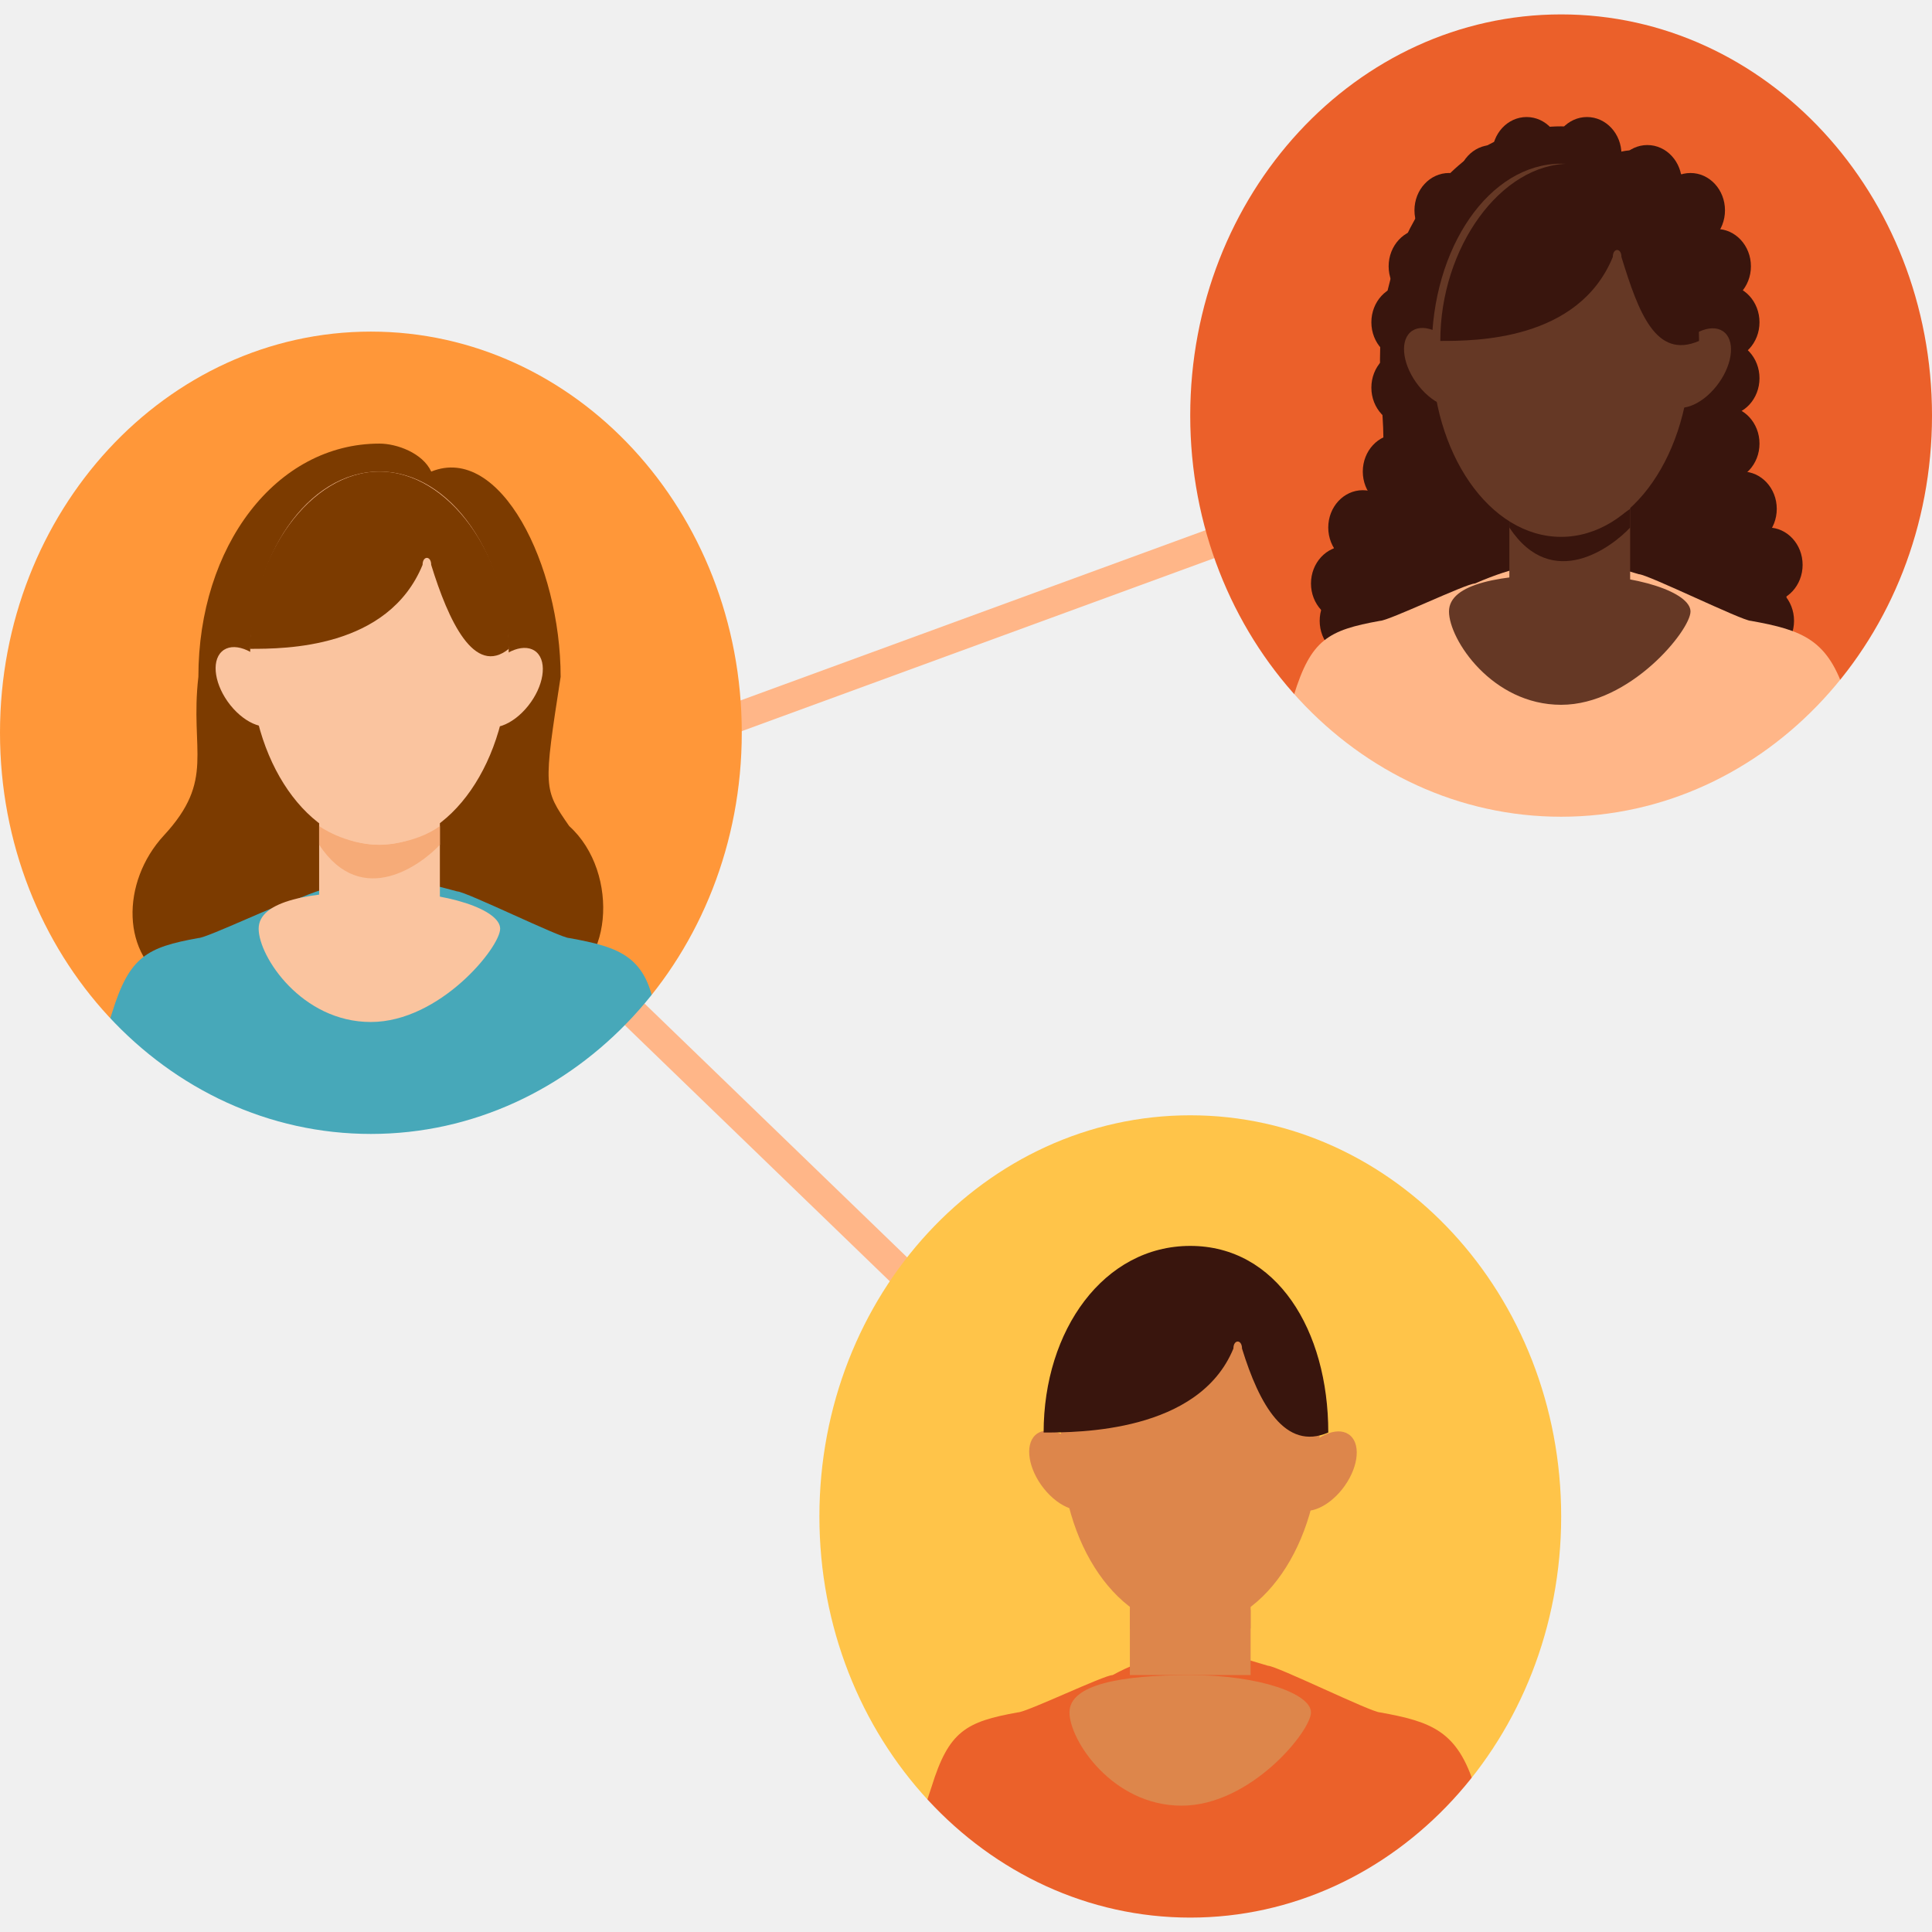
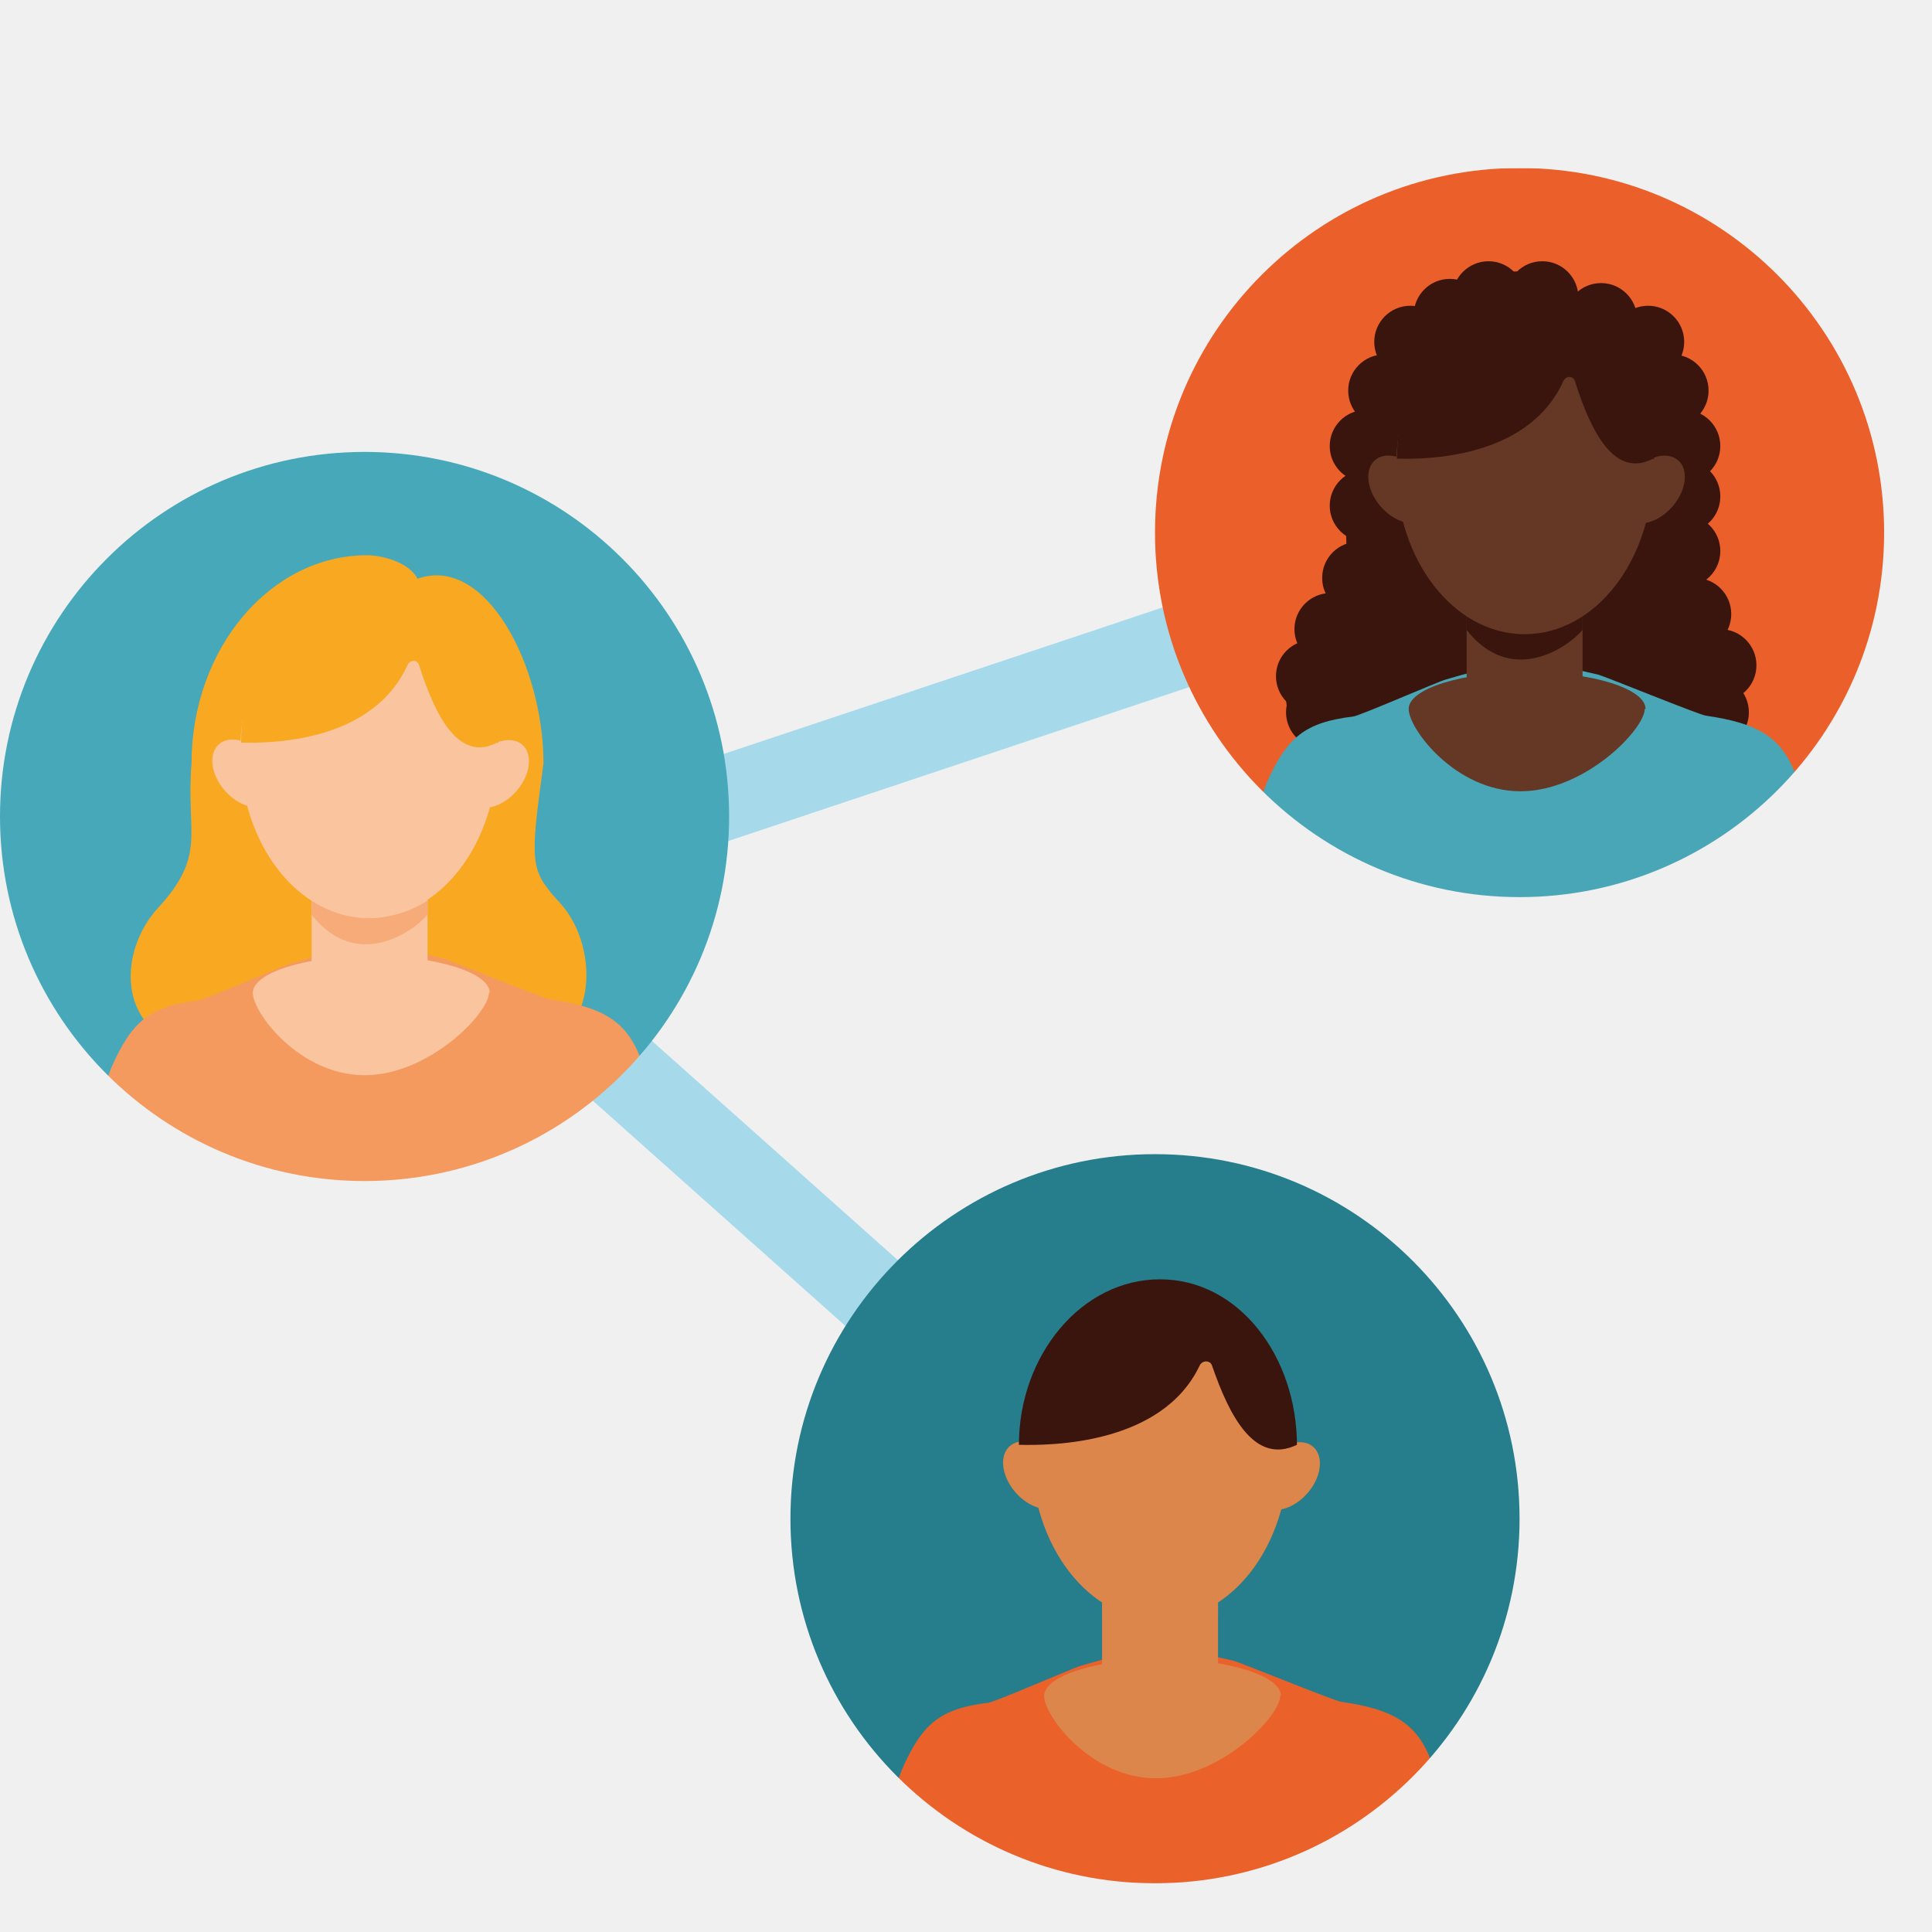
- <svg xmlns="http://www.w3.org/2000/svg" width="66" height="66" viewBox="0 0 66 66" fill="none">
-   <path d="M53.331 14.197L15.027 28.22L42.724 54.991" stroke="#FFB688" stroke-miterlimit="10" />
-   <mask id="mask0_5198_22568" style="mask-type:luminance" maskUnits="userSpaceOnUse" x="0" y="11" width="26" height="28">
-     <path d="M12.67 38.737C19.667 38.737 25.34 32.601 25.34 25.032C25.34 17.464 19.667 11.328 12.67 11.328C5.672 11.328 0 17.464 0 25.032C0 32.601 5.672 38.737 12.67 38.737Z" fill="white" />
+ <svg xmlns="http://www.w3.org/2000/svg" width="23" height="23" viewBox="0 0 23 23" fill="none">
+   <mask id="mask0_1780_1056" style="mask-type:alpha" maskUnits="userSpaceOnUse" x="1" y="0" width="20" height="20">
+     <rect x="1" width="20" height="20" fill="#D9D9D9" />
  </mask>
-   <g mask="url(#mask0_5198_22568)">
-     <path d="M28.58 10.691H-2.652V40.968H28.58V10.691Z" fill="#FF9739" />
-     <path d="M18.857 33.639H5.893C4.125 32.683 4.125 30.133 5.598 28.54C7.366 26.628 6.482 25.672 6.777 23.122C6.777 18.66 9.428 15.154 12.964 15.154C13.553 15.154 14.437 15.473 14.732 16.11C17.089 15.154 19.152 19.297 19.152 23.122C18.562 26.946 18.562 26.946 19.446 28.221C21.214 29.815 20.919 33.32 18.857 33.639Z" fill="#7C3B00" />
-     <path d="M26.812 45.749C26.222 45.111 25.633 43.837 25.338 42.562L22.392 34.594C22.097 32.682 21.213 32.363 19.445 32.045C19.151 32.045 15.91 30.451 15.615 30.451C13.258 29.814 13.847 30.132 12.963 30.132C12.079 30.132 11.49 30.132 10.017 30.77C9.722 30.77 7.07 32.045 6.776 32.045C5.008 32.363 4.419 32.682 3.829 34.594L1.178 42.562C0.883 43.518 0.294 44.793 -0.296 45.749L-5.305 53.079L-3.537 54.673L3.535 49.573C5.008 47.98 6.186 46.068 6.481 44.155L7.365 40.65L18.856 40.968L20.035 44.474C20.624 46.386 21.803 48.298 23.276 49.892L30.347 54.991L32.115 53.398L26.812 45.749Z" fill="#47A8B9" />
-     <path d="M18.854 52.123H7.657C6.479 52.123 5.89 52.123 5.89 51.167C7.068 46.068 6.184 40.331 4.711 34.276C4.711 33.001 5.595 32.363 6.773 32.363H19.738C20.916 32.363 21.8 33.319 21.8 34.276C20.622 40.968 19.149 47.024 20.916 51.167C20.916 52.123 20.032 52.123 18.854 52.123Z" fill="#47A8B9" />
-     <path d="M17.086 31.726C17.086 32.363 15.024 34.913 12.666 34.913C10.309 34.913 8.836 32.682 8.836 31.726C8.836 30.77 10.604 30.451 12.961 30.451C15.318 30.451 17.086 31.089 17.086 31.726Z" fill="#FAC49F" />
-     <path d="M15.027 27.264H10.902V30.769H15.027V27.264Z" fill="#FAC49F" />
-     <path d="M10.902 28.221C10.902 28.221 11.786 28.858 12.965 28.858C12.965 28.858 14.143 28.858 15.027 28.221V28.858C14.438 29.495 12.376 31.089 10.902 28.858V28.221Z" fill="#F6AB78" />
-     <path d="M12.963 28.858C15.404 28.858 17.382 26.004 17.382 22.483C17.382 18.963 15.404 16.109 12.963 16.109C10.522 16.109 8.543 18.963 8.543 22.483C8.543 26.004 10.522 28.858 12.963 28.858Z" fill="#FAC49F" />
-     <path d="M18.039 24.117C18.572 23.452 18.704 22.632 18.335 22.286C17.966 21.941 17.235 22.2 16.703 22.866C16.17 23.531 16.038 24.351 16.407 24.696C16.776 25.042 17.507 24.782 18.039 24.117Z" fill="#FAC49F" />
-     <path d="M9.503 24.669C9.872 24.323 9.74 23.503 9.207 22.838C8.675 22.173 7.944 21.913 7.575 22.259C7.205 22.605 7.338 23.424 7.87 24.09C8.403 24.755 9.134 25.014 9.503 24.669Z" fill="#FAC49F" />
-     <path d="M17.382 22.165C16.204 23.121 15.32 21.209 14.73 19.296C14.73 18.978 14.436 18.978 14.436 19.296C13.257 22.165 9.722 22.165 8.543 22.165C8.543 18.978 10.605 16.109 12.963 16.109C15.32 16.109 17.382 18.978 17.382 22.165Z" fill="#7C3B00" />
+   <g mask="url(#mask0_1780_1056)">
+ </g>
+   <g clip-path="url(#clip0_1780_1056)">
+     <path d="M18.09 6.34L5.09 10.68L14.5 19.07" stroke="#A6DAEA" stroke-miterlimit="10" />
+     <mask id="mask1_1780_1056" style="mask-type:luminance" maskUnits="userSpaceOnUse" x="0" y="5" width="9" height="10">
+       <path d="M4.34 14.06C6.737 14.06 8.68 12.117 8.68 9.72C8.68 7.323 6.737 5.38 4.34 5.38C1.943 5.38 0 7.323 0 9.72C0 12.117 1.943 14.06 4.34 14.06Z" fill="white" />
+     </mask>
+     <g mask="url(#mask1_1780_1056)">
+       <path d="M9.71 5.24H-0.85V14.73H9.71V5.24Z" fill="#47A8B9" />
+       <path d="M6.39 12.45L2.02 12.4C1.39 12.07 1.46 11.27 1.88 10.81C2.47 10.17 2.21 9.92 2.28 9.09C2.28 7.72 3.22 6.61 4.37 6.61C4.54 6.61 4.87 6.69 4.97 6.89C5.78 6.6 6.47 7.92 6.47 9.09C6.31 10.26 6.31 10.35 6.63 10.71C7.16 11.24 7.1 12.35 6.38 12.44L6.39 12.45Z" fill="#F8A921" />
+       <path d="M9.15 16.17C8.95 15.92 8.74 15.55 8.63 15.21L7.66 12.71C7.5 12.15 7.17 11.99 6.56 11.9C6.5 11.9 5.33 11.42 5.27 11.41C4.53 11.24 4.74 11.29 4.41 11.29C4.12 11.29 3.94 11.33 3.46 11.47C3.38 11.49 2.44 11.9 2.36 11.91C1.78 11.98 1.57 12.16 1.33 12.7L0.38 15.21C0.28 15.55 0.07 15.92 -0.14 16.17L-1.86 18.51L-1.28 19.01L1.09 17.4C1.58 16.93 1.94 16.33 2.14 15.68L2.49 14.53L6.41 14.62L6.82 15.68C7.02 16.33 7.44 16.93 7.93 17.4L10.3 19.01L10.88 18.51L9.16 16.17H9.15Z" fill="#F49A5F" />
+       <path d="M6.37 18.2H2.56C2.18 18.2 1.97 18.22 1.97 17.87C2.37 16.24 2.04 14.48 1.6 12.61C1.6 12.26 1.91 11.98 2.3 11.98H6.67C7.05 11.98 7.37 12.26 7.37 12.61C6.94 14.69 6.45 16.58 7.1 17.87C7.1 18.22 6.76 18.2 6.37 18.2Z" fill="#F49A5F" />
+       <path d="M5.82 11.82C5.82 12.06 5.11 12.8 4.34 12.8C3.57 12.8 3.01 12.06 3.01 11.82C3.01 11.58 3.64 11.38 4.42 11.38C5.2 11.38 5.83 11.58 5.83 11.82H5.82Z" fill="#FAC49F" />
+       <path d="M5.09 10.37H3.71V11.49H5.09V10.37Z" fill="#FAC49F" />
+       <path d="M3.71 10.72C3.71 10.72 4.06 10.93 4.4 10.93C4.4 10.93 4.78 10.93 5.09 10.72V10.89C4.89 11.12 4.23 11.55 3.71 10.89V10.73V10.72Z" fill="#F6AB78" />
+       <path d="M4.39 10.93C5.235 10.93 5.92 10.043 5.92 8.95C5.92 7.856 5.235 6.97 4.39 6.97C3.545 6.97 2.86 7.856 2.86 8.95C2.86 10.043 3.545 10.93 4.39 10.93Z" fill="#FAC49F" />
+       <path d="M6.15 9.416C6.316 9.224 6.346 8.977 6.217 8.865C6.087 8.753 5.848 8.818 5.681 9.01C5.515 9.202 5.485 9.448 5.615 9.561C5.744 9.673 5.984 9.608 6.15 9.416Z" fill="#FAC49F" />
+       <path d="M3.21 9.555C3.339 9.443 3.31 9.196 3.143 9.004C2.977 8.812 2.737 8.747 2.608 8.859C2.478 8.971 2.508 9.218 2.675 9.41C2.841 9.602 3.081 9.667 3.21 9.555Z" fill="#FAC49F" />
+       <path d="M5.92 8.84C5.46 9.08 5.18 8.52 4.99 7.92C4.97 7.85 4.88 7.85 4.85 7.92C4.43 8.84 3.22 8.85 2.87 8.84C2.87 7.8 3.56 6.91 4.42 6.91C5.28 6.91 5.93 7.81 5.93 8.85L5.92 8.84Z" fill="#F8A921" />
+     </g>
+     <mask id="mask2_1780_1056" style="mask-type:luminance" maskUnits="userSpaceOnUse" x="9" y="13" width="10" height="10">
+       <path d="M13.75 22.42C16.147 22.42 18.09 20.477 18.09 18.08C18.09 15.683 16.147 13.74 13.75 13.74C11.353 13.74 9.41 15.683 9.41 18.08C9.41 20.477 11.353 22.42 13.75 22.42Z" fill="white" />
+     </mask>
+     <g mask="url(#mask2_1780_1056)">
+       <path d="M19.13 13.61H8.57V23.1H19.13V13.61Z" fill="#267D8C" />
+       <path d="M18.56 24.53C18.36 24.28 18.15 23.91 18.04 23.57L17.07 21.07C16.91 20.51 16.58 20.35 15.97 20.26C15.91 20.26 14.74 19.78 14.68 19.77C13.94 19.6 14.15 19.65 13.82 19.65C13.53 19.65 13.35 19.69 12.87 19.83C12.79 19.85 11.85 20.26 11.77 20.27C11.19 20.34 10.98 20.52 10.74 21.06L9.79 23.57C9.69 23.91 9.48 24.28 9.27 24.53L7.55 26.87L8.13 27.37L10.5 25.76C10.99 25.29 11.35 24.69 11.55 24.04L11.9 22.89L15.82 22.98L16.23 24.04C16.43 24.69 16.85 25.29 17.34 25.76L19.71 27.37L20.29 26.87L18.57 24.53H18.56Z" fill="#EB612A" />
+       <path d="M15.78 26.57H11.97C11.59 26.57 11.38 26.59 11.38 26.24C11.78 24.61 11.45 22.85 11.01 20.98C11.01 20.63 11.32 20.35 11.71 20.35H16.08C16.46 20.35 16.78 20.63 16.78 20.98C16.35 23.06 15.86 24.95 16.51 26.24C16.51 26.59 16.17 26.57 15.78 26.57Z" fill="#EB612A" />
+       <path d="M15.24 20.19C15.24 20.43 14.53 21.17 13.76 21.17C12.99 21.17 12.43 20.43 12.43 20.19C12.43 19.95 13.06 19.75 13.84 19.75C14.62 19.75 15.25 19.95 15.25 20.19H15.24Z" fill="#DD864B" />
+       <path d="M14.5 18.73H13.12V19.85H14.5V18.73Z" fill="#DD864B" />
+       <path d="M13.12 19.08C13.12 19.08 13.47 19.29 13.81 19.29C13.81 19.29 14.19 19.29 14.5 19.08V19.25C14.3 19.48 13.64 19.91 13.12 19.25V19.09V19.08Z" fill="#DD864B" />
+       <path d="M13.81 19.29C14.655 19.29 15.34 18.404 15.34 17.31C15.34 16.216 14.655 15.33 13.81 15.33C12.965 15.33 12.28 16.216 12.28 17.31C12.28 18.404 12.965 19.29 13.81 19.29Z" fill="#DD864B" />
+       <path d="M15.566 17.775C15.733 17.583 15.762 17.336 15.633 17.224C15.504 17.112 15.264 17.177 15.098 17.369C14.931 17.561 14.901 17.808 15.031 17.92C15.16 18.032 15.4 17.967 15.566 17.775Z" fill="#DD864B" />
+       <path d="M12.624 17.91C12.753 17.798 12.723 17.552 12.557 17.36C12.391 17.168 12.151 17.103 12.022 17.215C11.892 17.327 11.922 17.573 12.088 17.765C12.255 17.957 12.494 18.022 12.624 17.91Z" fill="#DD864B" />
+       <path d="M15.44 17.2C14.94 17.44 14.64 16.87 14.43 16.26C14.41 16.19 14.31 16.19 14.28 16.26C13.83 17.2 12.51 17.21 12.13 17.2C12.13 16.14 12.87 15.23 13.81 15.23C14.75 15.23 15.44 16.15 15.44 17.21V17.2Z" fill="#39150D" />
+     </g>
+     <mask id="mask3_1780_1056" style="mask-type:luminance" maskUnits="userSpaceOnUse" x="13" y="2" width="10" height="9">
+       <path d="M18.09 10.68C20.487 10.68 22.43 8.737 22.43 6.34C22.43 3.943 20.487 2 18.09 2C15.693 2 13.75 3.943 13.75 6.34C13.75 8.737 15.693 10.68 18.09 10.68Z" fill="white" />
+     </mask>
+     <g mask="url(#mask3_1780_1056)">
+       <path d="M23.47 1.86H12.91V11.35H23.47V1.86Z" fill="#EB602A" />
+       <path d="M15.84 7.92C16.078 7.92 16.27 7.727 16.27 7.49C16.27 7.252 16.078 7.06 15.84 7.06C15.603 7.06 15.41 7.252 15.41 7.49C15.41 7.727 15.603 7.92 15.84 7.92Z" fill="#39150D" />
+       <path d="M15.62 8.48C15.857 8.48 16.05 8.287 16.05 8.05C16.05 7.813 15.857 7.62 15.62 7.62C15.383 7.62 15.19 7.813 15.19 8.05C15.19 8.287 15.383 8.48 15.62 8.48Z" fill="#39150D" />
+       <path d="M15.74 8.91C15.977 8.91 16.17 8.717 16.17 8.48C16.17 8.242 15.977 8.05 15.74 8.05C15.503 8.05 15.31 8.242 15.31 8.48C15.31 8.717 15.503 8.91 15.74 8.91Z" fill="#39150D" />
+       <path d="M16.17 7.31C16.407 7.31 16.6 7.117 16.6 6.88C16.6 6.642 16.407 6.45 16.17 6.45C15.932 6.45 15.74 6.642 15.74 6.88C15.74 7.117 15.932 7.31 16.17 7.31Z" fill="#39150D" />
+       <path d="M16.26 6.45C16.497 6.45 16.69 6.257 16.69 6.02C16.69 5.782 16.497 5.59 16.26 5.59C16.023 5.59 15.83 5.782 15.83 6.02C15.83 6.257 16.023 6.45 16.26 6.45Z" fill="#39150D" />
+       <path d="M16.26 5.74C16.497 5.74 16.69 5.547 16.69 5.31C16.69 5.073 16.497 4.88 16.26 4.88C16.023 4.88 15.83 5.073 15.83 5.31C15.83 5.547 16.023 5.74 16.26 5.74Z" fill="#39150D" />
+       <path d="M16.48 5.08C16.718 5.08 16.91 4.887 16.91 4.65C16.91 4.412 16.718 4.22 16.48 4.22C16.243 4.22 16.05 4.412 16.05 4.65C16.05 4.887 16.243 5.08 16.48 5.08Z" fill="#39150D" />
+       <path d="M16.79 4.5C17.027 4.5 17.22 4.308 17.22 4.07C17.22 3.833 17.027 3.64 16.79 3.64C16.552 3.64 16.36 3.833 16.36 4.07C16.36 4.308 16.552 4.5 16.79 4.5Z" fill="#39150D" />
+       <path d="M17.26 4.18C17.497 4.18 17.69 3.987 17.69 3.75C17.69 3.512 17.497 3.32 17.26 3.32C17.023 3.32 16.83 3.512 16.83 3.75C16.83 3.987 17.023 4.18 17.26 4.18Z" fill="#39150D" />
+       <path d="M17.72 3.97C17.957 3.97 18.15 3.777 18.15 3.54C18.15 3.303 17.957 3.11 17.72 3.11C17.483 3.11 17.29 3.303 17.29 3.54C17.29 3.777 17.483 3.97 17.72 3.97Z" fill="#39150D" />
+       <path d="M18.36 3.97C18.598 3.97 18.79 3.777 18.79 3.54C18.79 3.303 18.598 3.11 18.36 3.11C18.123 3.11 17.93 3.303 17.93 3.54C17.93 3.777 18.123 3.97 18.36 3.97Z" fill="#39150D" />
+       <path d="M19.06 4.23C19.297 4.23 19.49 4.037 19.49 3.8C19.49 3.563 19.297 3.37 19.06 3.37C18.823 3.37 18.63 3.563 18.63 3.8C18.63 4.037 18.823 4.23 19.06 4.23Z" fill="#39150D" />
+       <path d="M19.62 4.5C19.858 4.5 20.05 4.308 20.05 4.07C20.05 3.833 19.858 3.64 19.62 3.64C19.383 3.64 19.19 3.833 19.19 4.07C19.19 4.308 19.383 4.5 19.62 4.5Z" fill="#39150D" />
+       <path d="M19.91 5.08C20.148 5.08 20.34 4.887 20.34 4.65C20.34 4.412 20.148 4.22 19.91 4.22C19.672 4.22 19.48 4.412 19.48 4.65C19.48 4.887 19.672 5.08 19.91 5.08Z" fill="#39150D" />
+       <path d="M20.05 5.74C20.288 5.74 20.48 5.547 20.48 5.31C20.48 5.073 20.288 4.88 20.05 4.88C19.812 4.88 19.62 5.073 19.62 5.31C19.62 5.547 19.812 5.74 20.05 5.74Z" fill="#39150D" />
+       <path d="M20.05 6.34C20.288 6.34 20.48 6.147 20.48 5.91C20.48 5.673 20.288 5.48 20.05 5.48C19.812 5.48 19.62 5.673 19.62 5.91C19.62 6.147 19.812 6.34 20.05 6.34Z" fill="#39150D" />
+       <path d="M20.05 6.99C20.288 6.99 20.48 6.797 20.48 6.56C20.48 6.323 20.288 6.13 20.05 6.13C19.812 6.13 19.62 6.323 19.62 6.56C19.62 6.797 19.812 6.99 20.05 6.99Z" fill="#39150D" />
+       <path d="M20.18 7.74C20.418 7.74 20.61 7.547 20.61 7.31C20.61 7.073 20.418 6.88 20.18 6.88C19.942 6.88 19.75 7.073 19.75 7.31C19.75 7.547 19.942 7.74 20.18 7.74Z" fill="#39150D" />
+       <path d="M20.48 8.35C20.718 8.35 20.91 8.157 20.91 7.92C20.91 7.683 20.718 7.49 20.48 7.49C20.243 7.49 20.05 7.683 20.05 7.92C20.05 8.157 20.243 8.35 20.48 8.35Z" fill="#39150D" />
+       <path d="M20.39 8.91C20.627 8.91 20.82 8.717 20.82 8.48C20.82 8.242 20.627 8.05 20.39 8.05C20.152 8.05 19.96 8.242 19.96 8.48C19.96 8.717 20.152 8.91 20.39 8.91Z" fill="#39150D" />
+       <path d="M20.14 9.07L15.77 9.02C15.14 8.69 15.21 7.89 15.63 7.43C16.22 6.79 15.96 6.54 16.03 5.71C16.03 4.34 16.97 3.23 18.12 3.23C18.29 3.23 18.62 3.31 18.72 3.51C19.53 3.22 20.22 4.54 20.22 5.71C20.06 6.88 20.06 6.97 20.38 7.33C20.91 7.86 20.85 8.97 20.13 9.06L20.14 9.07Z" fill="#39150D" />
+       <path d="M22.9 12.79C22.7 12.54 22.49 12.17 22.38 11.83L21.41 9.33C21.25 8.77 20.92 8.61 20.31 8.52C20.25 8.52 19.08 8.04 19.02 8.03C18.28 7.86 18.49 7.91 18.16 7.91C17.87 7.91 17.69 7.95 17.21 8.09C17.13 8.11 16.19 8.52 16.11 8.53C15.53 8.6 15.32 8.78 15.08 9.32L14.13 11.83C14.03 12.17 13.82 12.54 13.61 12.79L11.89 15.13L12.47 15.63L14.84 14.02C15.33 13.55 15.69 12.95 15.89 12.3L16.24 11.15L20.16 11.24L20.57 12.3C20.77 12.95 21.19 13.55 21.68 14.02L24.05 15.63L24.63 15.13L22.91 12.79H22.9Z" fill="#48A6B7" />
+       <path d="M20.12 14.82H16.31C15.93 14.82 15.72 14.84 15.72 14.49C16.12 12.86 15.79 11.1 15.35 9.23C15.35 8.88 15.66 8.6 16.05 8.6H20.42C20.8 8.6 21.12 8.88 21.12 9.23C20.69 11.31 20.2 13.2 20.85 14.49C20.85 14.84 20.51 14.82 20.12 14.82Z" fill="#48A6B7" />
+       <path d="M19.58 8.44C19.58 8.68 18.87 9.42 18.1 9.42C17.33 9.42 16.77 8.68 16.77 8.44C16.77 8.2 17.4 8 18.18 8C18.96 8 19.59 8.2 19.59 8.44H19.58Z" fill="#653825" />
+       <path d="M18.84 6.99H17.46V8.11H18.84V6.99Z" fill="#653825" />
+       <path d="M17.46 7.33C17.46 7.33 17.81 7.54 18.15 7.54C18.15 7.54 18.53 7.54 18.84 7.33V7.5C18.64 7.73 17.98 8.16 17.46 7.5V7.34V7.33Z" fill="#39150D" />
+       <path d="M18.15 7.55C18.995 7.55 19.68 6.663 19.68 5.57C19.68 4.476 18.995 3.59 18.15 3.59C17.305 3.59 16.62 4.476 16.62 5.57C16.62 6.663 17.305 7.55 18.15 7.55Z" fill="#653825" />
+       <path d="M19.91 6.03C20.077 5.838 20.107 5.591 19.977 5.479C19.848 5.367 19.608 5.432 19.442 5.624C19.275 5.816 19.245 6.063 19.375 6.175C19.504 6.287 19.744 6.222 19.91 6.03Z" fill="#653825" />
+       <path d="M16.972 6.173C17.101 6.061 17.071 5.815 16.905 5.623C16.739 5.431 16.499 5.366 16.369 5.478C16.24 5.59 16.27 5.837 16.436 6.029C16.602 6.221 16.842 6.286 16.972 6.173Z" fill="#653825" />
+       <path d="M19.68 5.46C19.22 5.7 18.94 5.14 18.75 4.54C18.73 4.47 18.64 4.47 18.61 4.54C18.19 5.46 16.98 5.47 16.63 5.46C16.63 4.42 17.32 3.53 18.18 3.53C19.04 3.53 19.69 4.43 19.69 5.47L19.68 5.46Z" fill="#39150D" />
+     </g>
  </g>
-   <mask id="mask1_5198_22568" style="mask-type:luminance" maskUnits="userSpaceOnUse" x="27" y="38" width="27" height="28">
-     <path d="M40.662 65.508C47.659 65.508 53.332 59.373 53.332 51.804C53.332 44.235 47.659 38.1 40.662 38.1C33.665 38.1 27.992 44.235 27.992 51.804C27.992 59.373 33.665 65.508 40.662 65.508Z" fill="white" />
-   </mask>
-   <g mask="url(#mask1_5198_22568)">
-     <path d="M56.572 37.463H25.34V67.74H56.572V37.463Z" fill="#FFC449" />
-     <path d="M54.804 72.202C54.215 71.565 53.625 70.29 53.331 69.015L50.384 61.047C49.795 59.135 48.911 58.816 47.143 58.498C46.848 58.498 43.607 56.904 43.313 56.904C41.25 56.267 41.839 56.586 40.661 56.586C39.777 56.586 39.188 56.586 38.009 57.223C37.714 57.223 35.063 58.498 34.768 58.498C33 58.816 32.411 59.135 31.822 61.047L29.17 69.015C28.875 69.971 28.286 71.246 27.697 72.202L22.688 79.532L24.455 81.126L31.527 76.026C33 74.433 34.179 72.521 34.768 70.609L35.947 67.103L47.438 67.421L48.616 70.927C49.206 72.839 50.384 74.752 51.857 76.345L58.929 81.444L60.697 79.851L54.804 72.202Z" fill="#EB612A" />
-     <path d="M46.553 78.894H35.357C34.178 78.894 33.589 78.894 33.589 77.938C34.767 72.839 33.883 67.102 32.41 61.047C32.41 59.772 33.294 59.135 34.473 59.135H47.437C48.616 59.135 49.5 60.091 49.5 61.047C48.321 67.74 46.848 73.795 48.616 77.938C48.616 78.894 47.732 78.894 46.553 78.894Z" fill="#EB612A" />
-     <path d="M44.785 58.498C44.785 59.135 42.723 61.684 40.365 61.684C38.008 61.684 36.535 59.454 36.535 58.498C36.535 57.541 38.303 57.223 40.66 57.223C43.017 57.223 44.785 57.86 44.785 58.498Z" fill="#DD864B" />
-     <path d="M42.723 53.717H38.598V57.222H42.723V53.717Z" fill="#DD864B" />
-     <path d="M38.598 54.992C38.598 54.992 39.776 55.63 40.66 55.63C40.66 55.63 41.839 55.63 42.723 54.992V55.63C42.133 56.267 40.071 57.861 38.598 55.63V54.992Z" fill="#DD864B" />
-     <path d="M40.662 55.629C43.103 55.629 45.081 52.775 45.081 49.255C45.081 45.735 43.103 42.881 40.662 42.881C38.221 42.881 36.242 45.735 36.242 49.255C36.242 52.775 38.221 55.629 40.662 55.629Z" fill="#DD864B" />
-     <path d="M45.844 50.883C46.376 50.217 46.509 49.398 46.14 49.052C45.771 48.706 45.04 48.966 44.507 49.631C43.975 50.297 43.842 51.116 44.211 51.462C44.58 51.807 45.311 51.548 45.844 50.883Z" fill="#DD864B" />
-     <path d="M37.296 51.434C37.665 51.089 37.533 50.269 37 49.604C36.468 48.938 35.737 48.679 35.368 49.025C34.998 49.37 35.131 50.19 35.663 50.855C36.196 51.521 36.927 51.78 37.296 51.434Z" fill="#DD864B" />
-     <path d="M45.376 48.937C43.902 49.574 43.019 47.98 42.429 46.068C42.429 45.749 42.135 45.749 42.135 46.068C40.956 48.937 36.831 48.937 35.652 48.937C35.652 45.431 37.715 42.562 40.661 42.562C43.608 42.562 45.376 45.431 45.376 48.937Z" fill="#39150D" />
-   </g>
-   <mask id="mask2_5198_22568" style="mask-type:luminance" maskUnits="userSpaceOnUse" x="40" y="0" width="26" height="28">
-     <path d="M53.33 27.901C60.327 27.901 66 21.765 66 14.196C66 6.628 60.327 0.492 53.33 0.492C46.333 0.492 40.66 6.628 40.66 14.196C40.66 21.765 46.333 27.901 53.33 27.901Z" fill="white" />
-   </mask>
-   <g mask="url(#mask2_5198_22568)">
-     <path d="M69.24 0.174H38.008V30.451H69.24V0.174Z" fill="#EB602A" />
-     <path d="M46.554 19.296C47.205 19.296 47.732 18.725 47.732 18.021C47.732 17.317 47.205 16.746 46.554 16.746C45.903 16.746 45.375 17.317 45.375 18.021C45.375 18.725 45.903 19.296 46.554 19.296Z" fill="#39150D" />
-     <path d="M45.964 21.208C46.615 21.208 47.142 20.637 47.142 19.933C47.142 19.229 46.615 18.658 45.964 18.658C45.313 18.658 44.785 19.229 44.785 19.933C44.785 20.637 45.313 21.208 45.964 21.208Z" fill="#39150D" />
-     <path d="M46.261 22.483C46.911 22.483 47.439 21.913 47.439 21.208C47.439 20.504 46.911 19.934 46.261 19.934C45.61 19.934 45.082 20.504 45.082 21.208C45.082 21.913 45.61 22.483 46.261 22.483Z" fill="#39150D" />
-     <path d="M47.733 17.384C48.384 17.384 48.912 16.813 48.912 16.109C48.912 15.405 48.384 14.834 47.733 14.834C47.082 14.834 46.555 15.405 46.555 16.109C46.555 16.813 47.082 17.384 47.733 17.384Z" fill="#39150D" />
-     <path d="M48.026 14.516C48.677 14.516 49.205 13.946 49.205 13.242C49.205 12.538 48.677 11.967 48.026 11.967C47.375 11.967 46.848 12.538 46.848 13.242C46.848 13.946 47.375 14.516 48.026 14.516Z" fill="#39150D" />
-     <path d="M48.026 12.284C48.677 12.284 49.205 11.713 49.205 11.009C49.205 10.305 48.677 9.734 48.026 9.734C47.375 9.734 46.848 10.305 46.848 11.009C46.848 11.713 47.375 12.284 48.026 12.284Z" fill="#39150D" />
-     <path d="M48.616 10.372C49.267 10.372 49.795 9.801 49.795 9.097C49.795 8.393 49.267 7.822 48.616 7.822C47.965 7.822 47.438 8.393 47.438 9.097C47.438 9.801 47.965 10.372 48.616 10.372Z" fill="#39150D" />
-     <path d="M49.499 8.46C50.15 8.46 50.678 7.889 50.678 7.185C50.678 6.481 50.15 5.91 49.499 5.91C48.848 5.91 48.32 6.481 48.32 7.185C48.32 7.889 48.848 8.46 49.499 8.46Z" fill="#39150D" />
-     <path d="M50.975 7.505C51.626 7.505 52.154 6.934 52.154 6.23C52.154 5.526 51.626 4.955 50.975 4.955C50.325 4.955 49.797 5.526 49.797 6.23C49.797 6.934 50.325 7.505 50.975 7.505Z" fill="#39150D" />
-     <path d="M52.151 6.548C52.802 6.548 53.33 5.977 53.33 5.273C53.33 4.569 52.802 3.998 52.151 3.998C51.5 3.998 50.973 4.569 50.973 5.273C50.973 5.977 51.5 6.548 52.151 6.548Z" fill="#39150D" />
-     <path d="M54.214 6.548C54.865 6.548 55.392 5.977 55.392 5.273C55.392 4.569 54.865 3.998 54.214 3.998C53.563 3.998 53.035 4.569 53.035 5.273C53.035 5.977 53.563 6.548 54.214 6.548Z" fill="#39150D" />
-     <path d="M56.276 7.505C56.927 7.505 57.455 6.934 57.455 6.23C57.455 5.526 56.927 4.955 56.276 4.955C55.625 4.955 55.098 5.526 55.098 6.23C55.098 6.934 55.625 7.505 56.276 7.505Z" fill="#39150D" />
-     <path d="M57.749 8.46C58.4 8.46 58.928 7.889 58.928 7.185C58.928 6.481 58.4 5.91 57.749 5.91C57.098 5.91 56.57 6.481 56.57 7.185C56.57 7.889 57.098 8.46 57.749 8.46Z" fill="#39150D" />
-     <path d="M58.636 10.372C59.286 10.372 59.814 9.801 59.814 9.097C59.814 8.393 59.286 7.822 58.636 7.822C57.985 7.822 57.457 8.393 57.457 9.097C57.457 9.801 57.985 10.372 58.636 10.372Z" fill="#39150D" />
-     <path d="M58.929 12.284C59.58 12.284 60.107 11.713 60.107 11.009C60.107 10.305 59.58 9.734 58.929 9.734C58.278 9.734 57.75 10.305 57.75 11.009C57.75 11.713 58.278 12.284 58.929 12.284Z" fill="#39150D" />
-     <path d="M58.929 14.196C59.58 14.196 60.107 13.625 60.107 12.921C60.107 12.217 59.58 11.646 58.929 11.646C58.278 11.646 57.75 12.217 57.75 12.921C57.75 13.625 58.278 14.196 58.929 14.196Z" fill="#39150D" />
-     <path d="M58.929 16.428C59.58 16.428 60.107 15.858 60.107 15.154C60.107 14.45 59.58 13.879 58.929 13.879C58.278 13.879 57.75 14.45 57.75 15.154C57.75 15.858 58.278 16.428 58.929 16.428Z" fill="#39150D" />
-     <path d="M59.518 18.659C60.169 18.659 60.697 18.088 60.697 17.384C60.697 16.68 60.169 16.109 59.518 16.109C58.867 16.109 58.34 16.68 58.34 17.384C58.34 18.088 58.867 18.659 59.518 18.659Z" fill="#39150D" />
-     <path d="M60.401 20.571C61.052 20.571 61.58 20 61.58 19.296C61.58 18.592 61.052 18.021 60.401 18.021C59.75 18.021 59.223 18.592 59.223 19.296C59.223 20 59.75 20.571 60.401 20.571Z" fill="#39150D" />
-     <path d="M60.108 22.483C60.759 22.483 61.287 21.913 61.287 21.208C61.287 20.504 60.759 19.934 60.108 19.934C59.457 19.934 58.93 20.504 58.93 21.208C58.93 21.913 59.457 22.483 60.108 22.483Z" fill="#39150D" />
-     <path d="M59.222 23.12L46.553 22.801C44.785 21.845 44.785 19.296 46.258 17.702C47.731 15.79 47.142 14.834 47.142 12.284C47.142 7.822 49.794 4.316 53.33 4.316C53.919 4.316 54.803 4.635 55.097 5.273C57.455 4.316 59.517 8.46 59.517 12.284C58.928 16.108 58.928 16.427 60.106 17.383C61.58 19.296 61.285 22.801 59.222 23.12Z" fill="#39150D" />
-     <path d="M67.474 34.913C66.884 34.276 66.295 33.001 66 31.726L63.054 23.758C62.465 21.846 61.581 21.527 59.813 21.209C59.518 21.209 56.277 19.615 55.982 19.615C53.92 18.978 54.509 19.297 53.331 19.297C52.447 19.297 51.857 19.297 50.384 19.934C50.089 19.934 47.438 21.209 47.143 21.209C45.375 21.527 44.786 21.846 44.197 23.758L41.545 31.726C41.25 32.682 40.661 33.957 40.072 34.913L35.062 42.243L36.83 43.837L43.902 38.737C45.375 37.144 46.554 35.232 47.143 33.319L48.027 29.814L59.518 30.132L60.697 33.638C61.286 35.55 62.465 37.463 63.938 39.056L71.009 44.155L72.777 42.562L67.474 34.913Z" fill="#FFB688" />
-     <path d="M59.225 41.287H48.029C46.85 41.287 46.261 41.287 46.261 40.331C47.439 35.232 46.555 29.495 45.082 23.44C45.082 22.483 45.966 21.527 47.145 21.527H60.109C61.288 21.527 62.172 22.483 62.172 23.44C60.993 30.132 59.52 36.188 61.288 40.331C61.582 41.287 60.404 41.287 59.225 41.287Z" fill="#FFB688" />
-     <path d="M57.75 20.89C57.75 21.527 55.688 24.077 53.33 24.077C50.973 24.077 49.5 21.846 49.5 20.89C49.5 19.934 51.268 19.615 53.625 19.615C55.982 19.615 57.75 20.253 57.75 20.89Z" fill="#653825" />
-     <path d="M55.688 16.428H51.562V19.933H55.688V16.428Z" fill="#653825" />
-     <path d="M51.562 17.385C51.562 17.385 52.741 18.022 53.625 18.022C53.625 18.022 54.804 18.022 55.688 17.385V18.022C55.098 18.66 53.036 20.253 51.562 18.022V17.385Z" fill="#39150D" />
-     <path d="M53.33 18.34C55.771 18.34 57.749 15.486 57.749 11.966C57.749 8.446 55.771 5.592 53.33 5.592C50.889 5.592 48.91 8.446 48.91 11.966C48.91 15.486 50.889 18.34 53.33 18.34Z" fill="#653825" />
-     <path d="M58.629 13.199C59.162 12.534 59.294 11.714 58.925 11.368C58.556 11.023 57.825 11.282 57.292 11.947C56.76 12.613 56.627 13.432 56.996 13.778C57.366 14.124 58.096 13.864 58.629 13.199Z" fill="#653825" />
-     <path d="M50.101 13.766C50.47 13.421 50.337 12.601 49.805 11.936C49.272 11.27 48.541 11.011 48.172 11.357C47.803 11.702 47.936 12.522 48.468 13.187C49.001 13.853 49.732 14.112 50.101 13.766Z" fill="#653825" />
-     <path d="M58.042 11.647C56.569 12.285 55.98 10.691 55.391 8.779C55.391 8.46 55.096 8.46 55.096 8.779C53.917 11.647 50.382 11.647 49.203 11.647C49.203 8.46 51.266 5.592 53.623 5.592C55.98 5.592 58.042 8.141 58.042 11.647Z" fill="#39150D" />
-   </g>
+   <defs>
+     <clipPath id="clip0_1780_1056">
+       <rect width="22.43" height="20.42" fill="white" transform="translate(0 2)" />
+     </clipPath>
+   </defs>
</svg>
